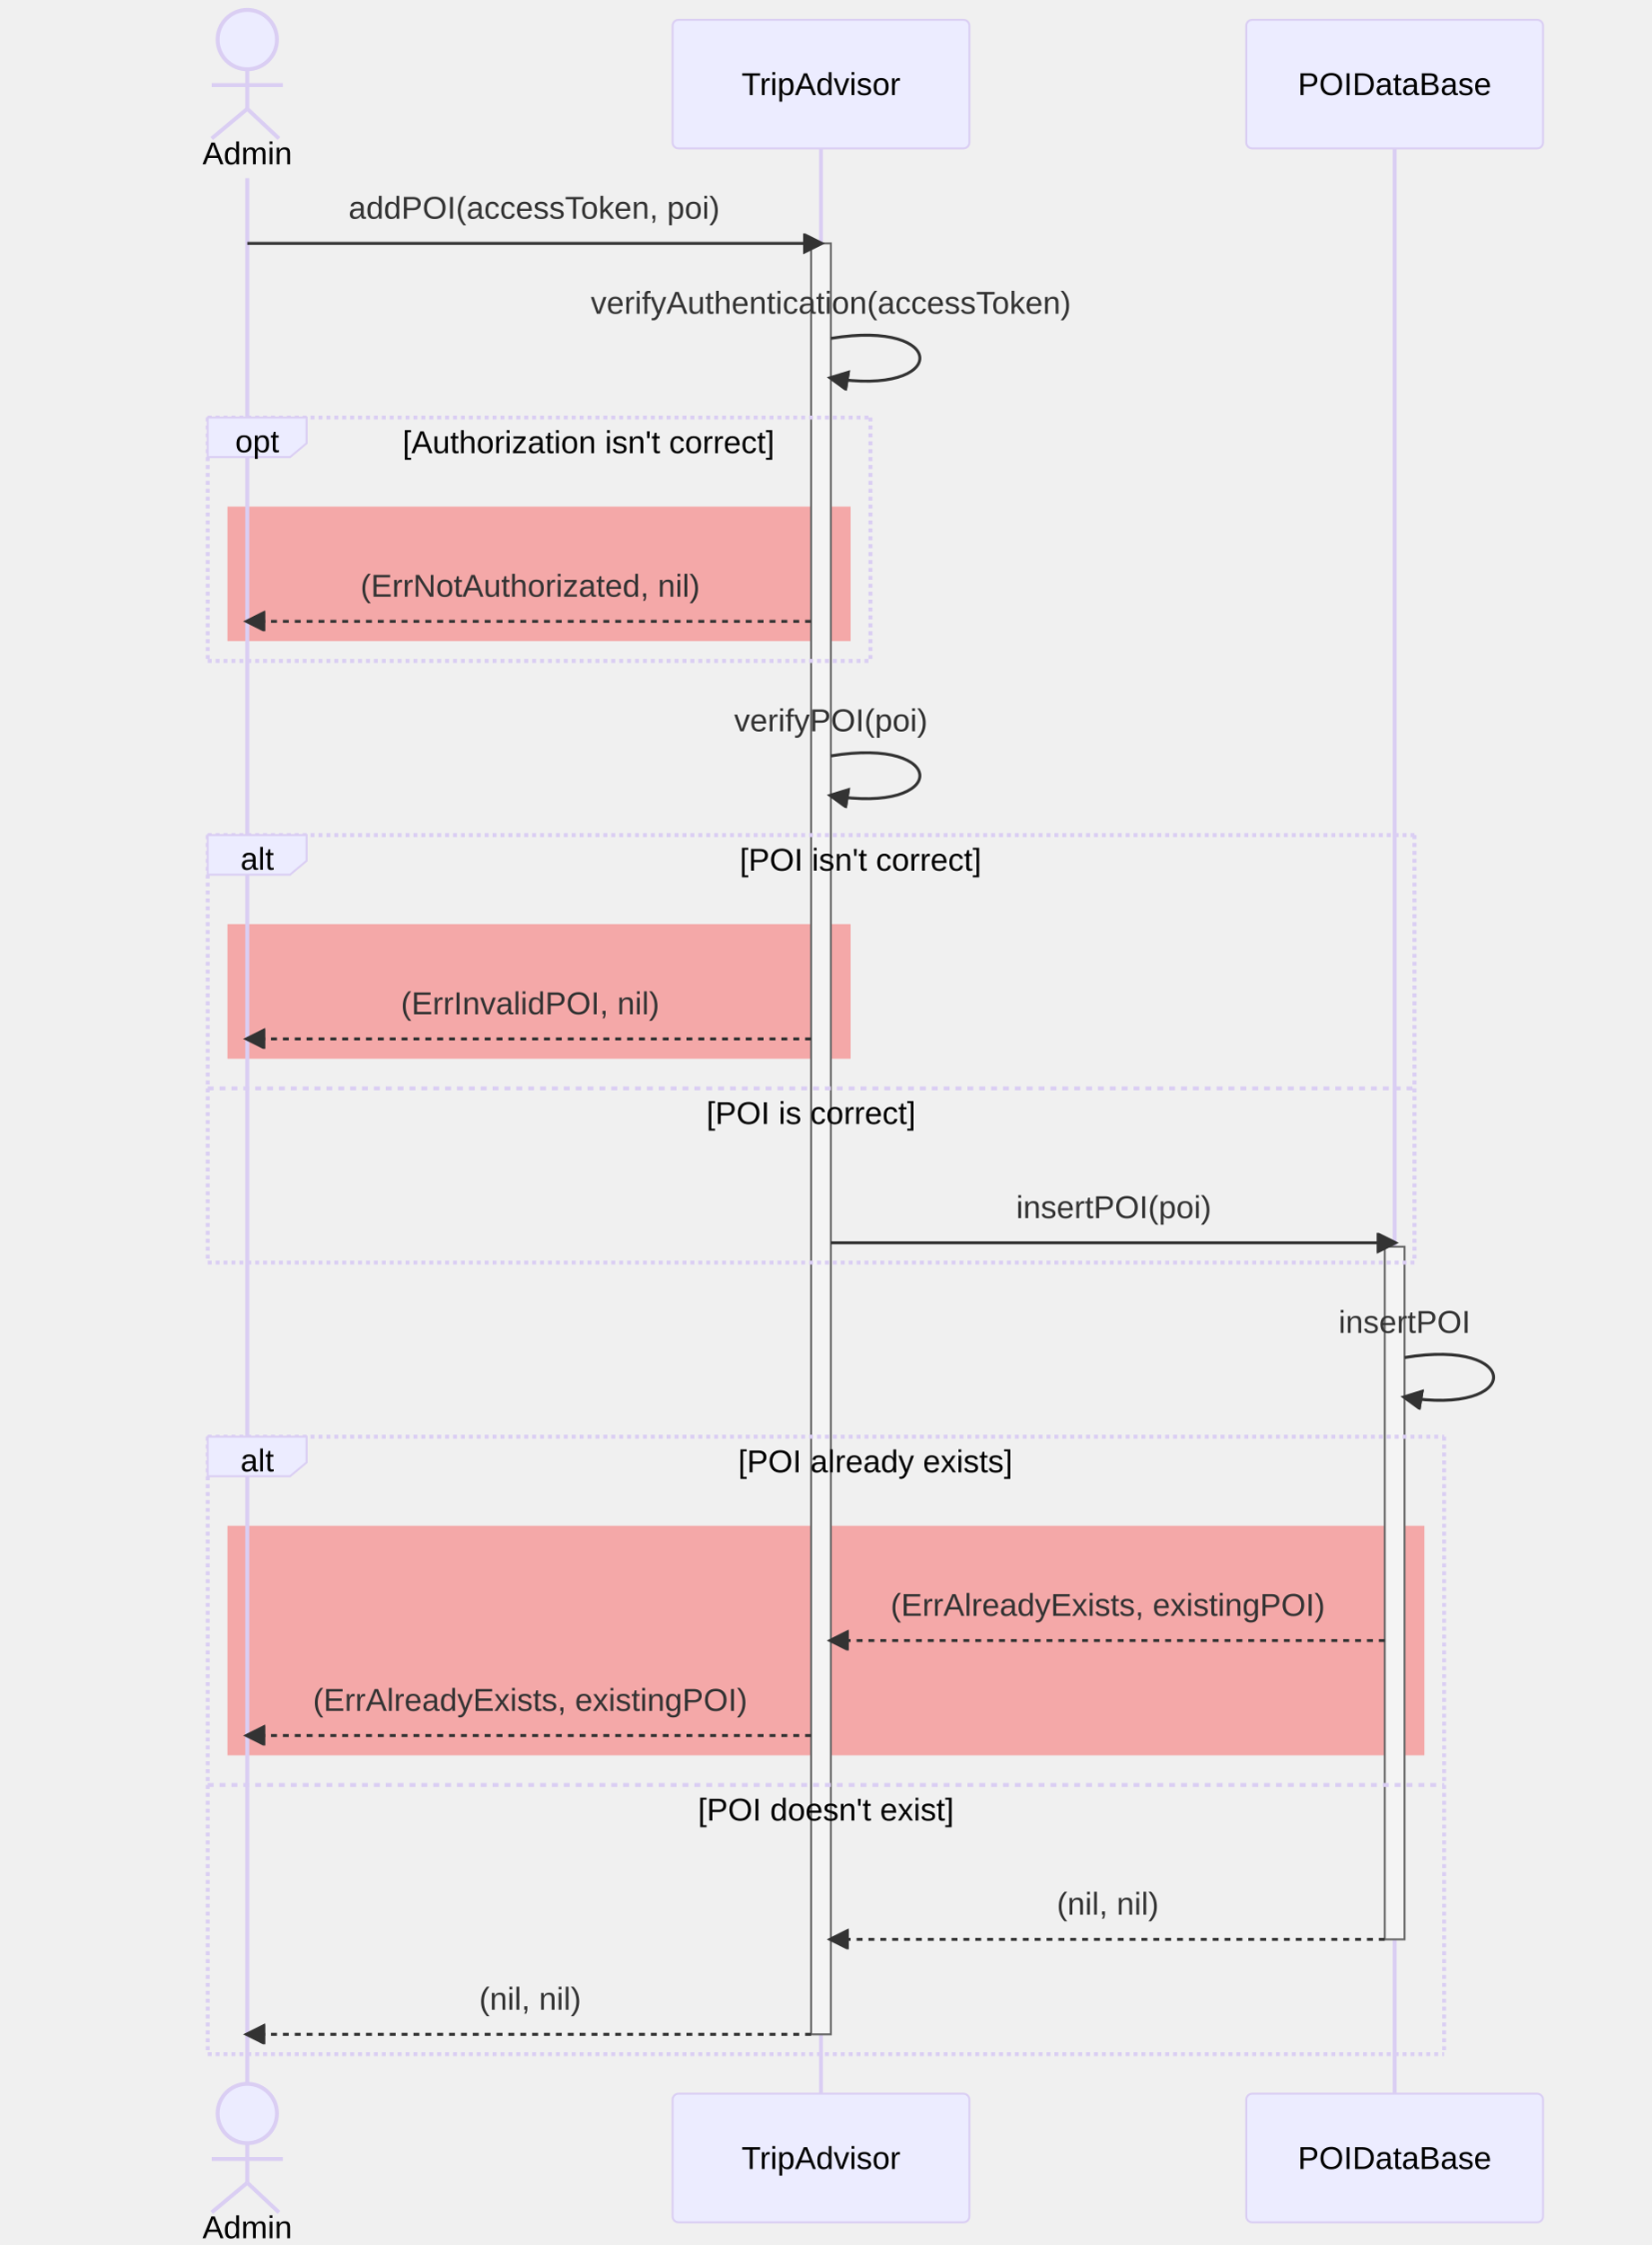
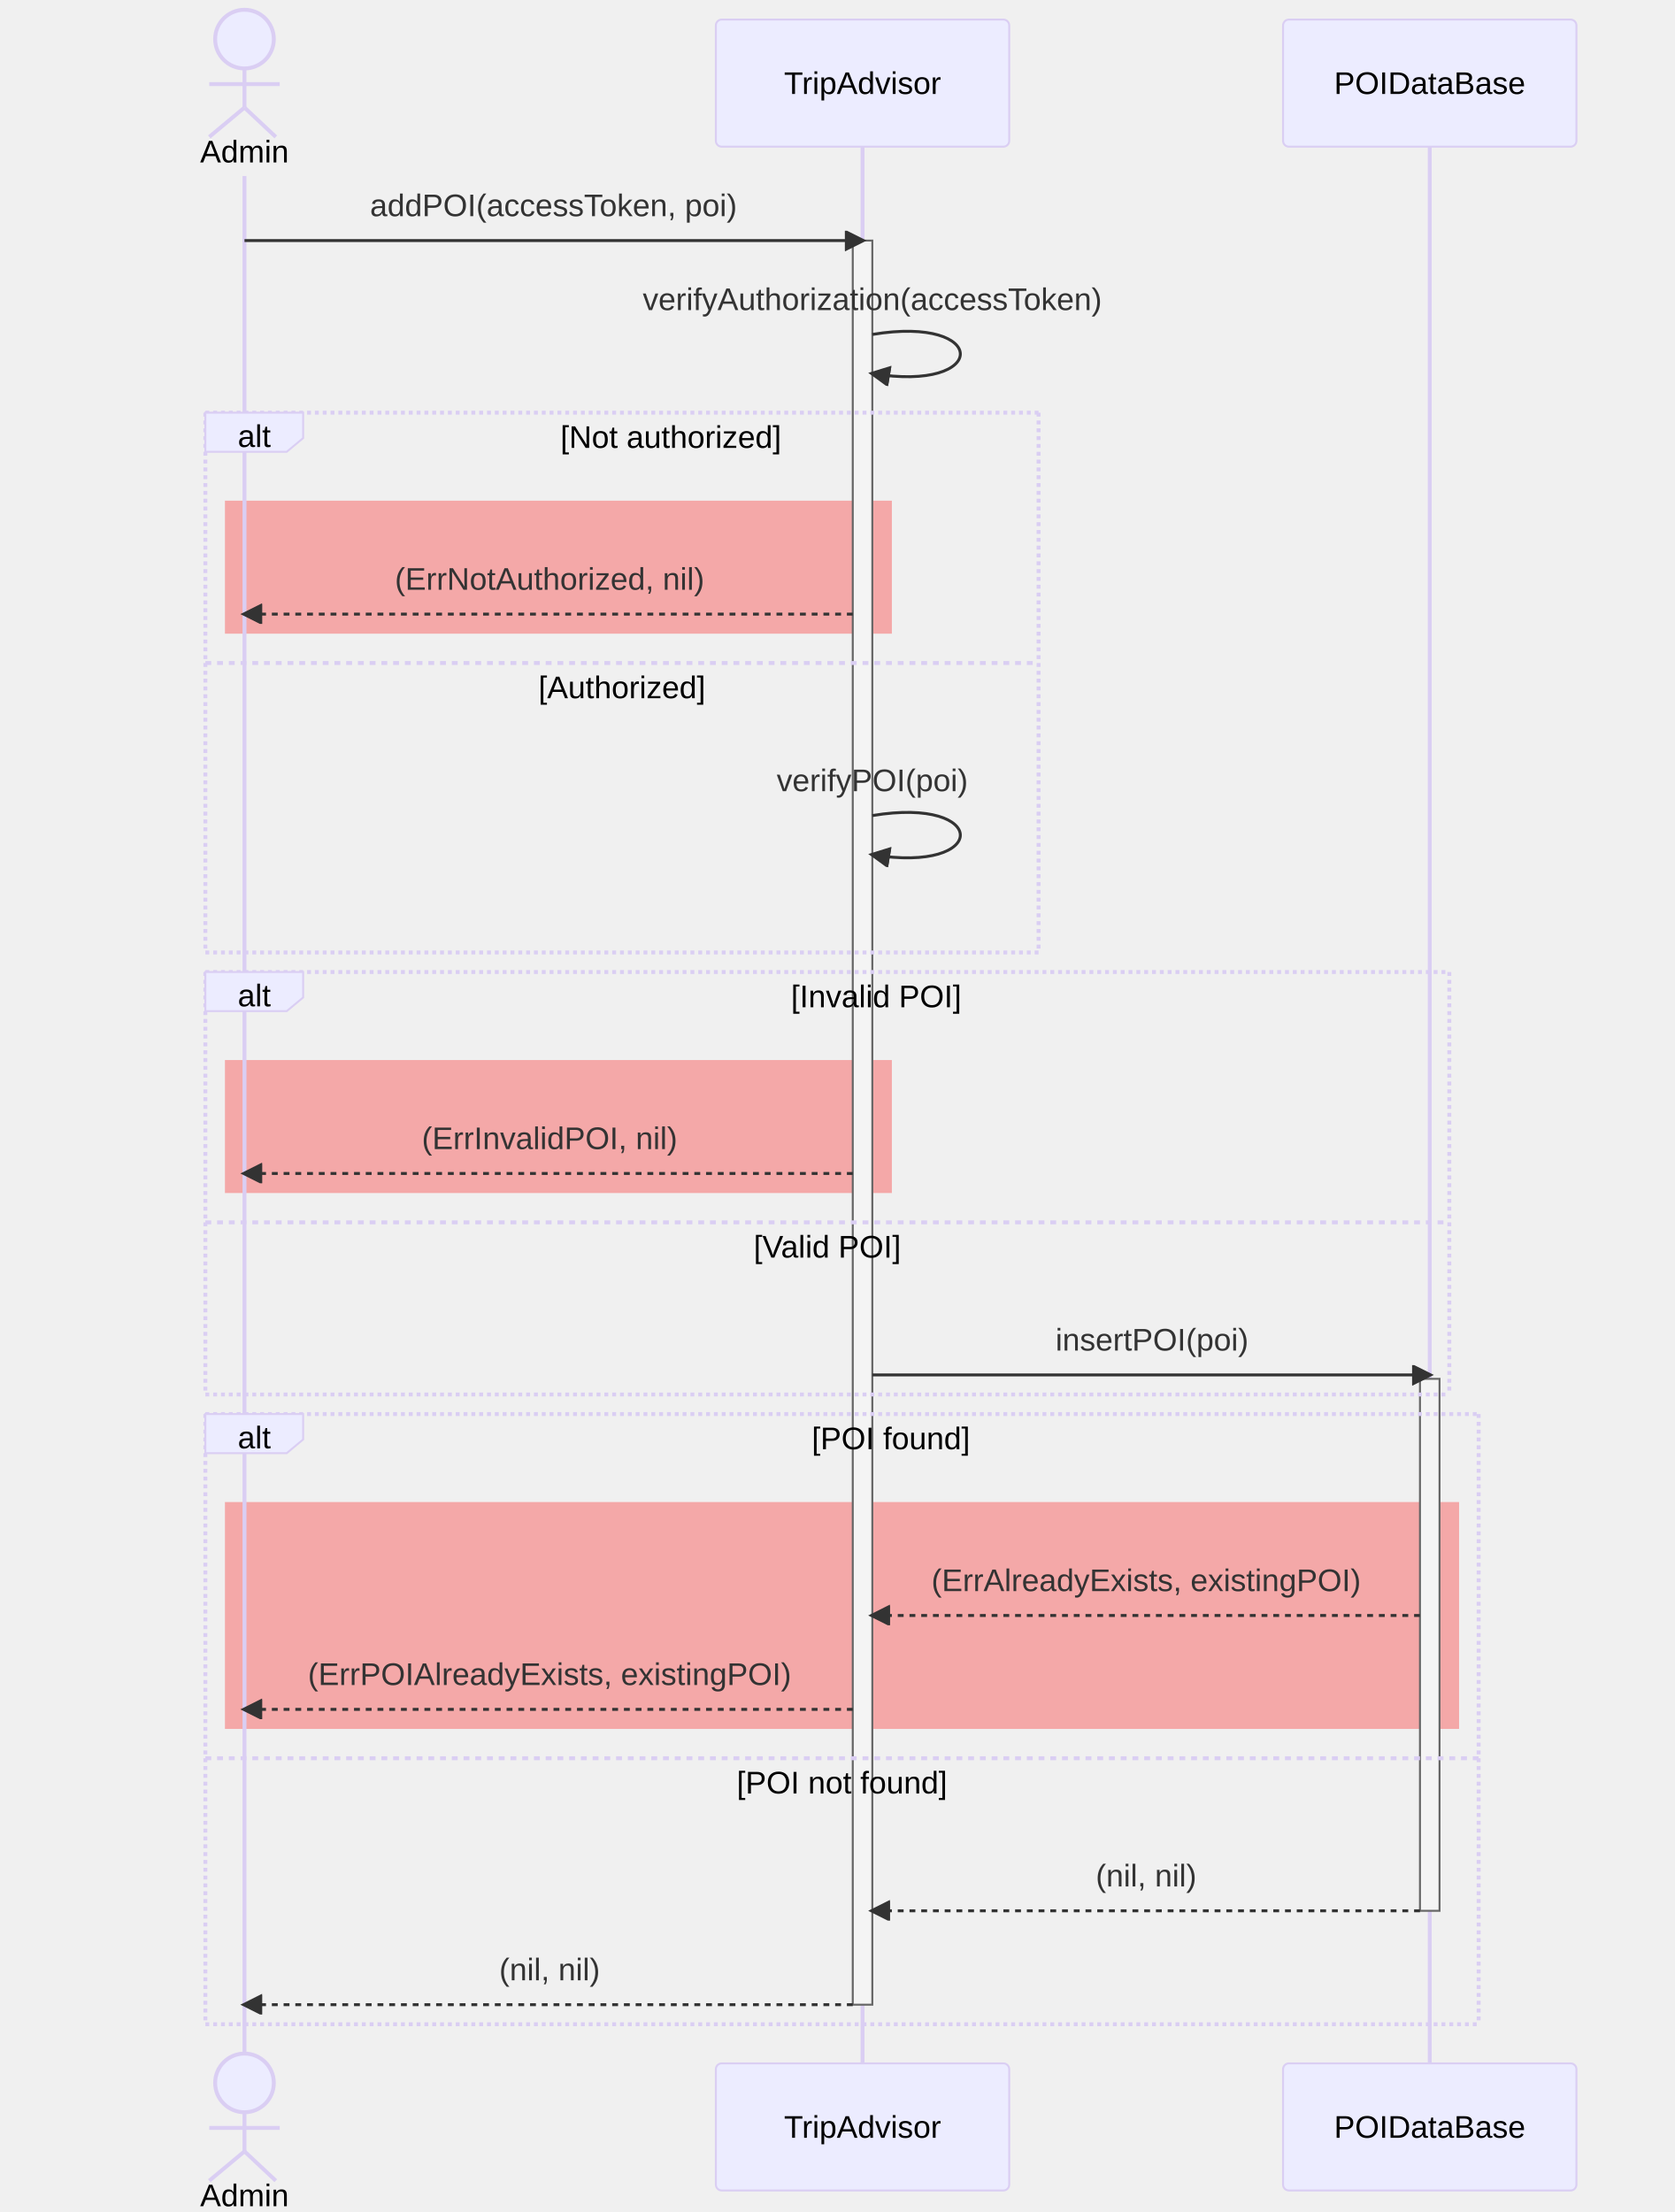
- <svg xmlns="http://www.w3.org/2000/svg" aria-labelledby="chart-title-mermaid-1676812429396 chart-desc-mermaid-1676812429396" role="img" viewBox="-50 -10 835 1134" style="max-width: 835px; background-color: rgb(128, 128, 128);" width="100%" id="mermaid-1676812429396">
-   <rect class="rect" height="116" width="605" fill="rgba(255, 0, 0, 0.3)" y="761" x="65" />
-   <rect class="rect" height="68" width="315" fill="rgba(255, 0, 0, 0.3)" y="457" x="65" />
-   <rect class="rect" height="68" width="315" fill="rgba(255, 0, 0, 0.3)" y="246" x="65" />
-   <style>#mermaid-1676812429396 {font-family:"trebuchet ms",verdana,arial,sans-serif;font-size:16px;fill:#333;}#mermaid-1676812429396 .error-icon{fill:#552222;}#mermaid-1676812429396 .error-text{fill:#552222;stroke:#552222;}#mermaid-1676812429396 .edge-thickness-normal{stroke-width:2px;}#mermaid-1676812429396 .edge-thickness-thick{stroke-width:3.5px;}#mermaid-1676812429396 .edge-pattern-solid{stroke-dasharray:0;}#mermaid-1676812429396 .edge-pattern-dashed{stroke-dasharray:3;}#mermaid-1676812429396 .edge-pattern-dotted{stroke-dasharray:2;}#mermaid-1676812429396 .marker{fill:#333333;stroke:#333333;}#mermaid-1676812429396 .marker.cross{stroke:#333333;}#mermaid-1676812429396 svg{font-family:"trebuchet ms",verdana,arial,sans-serif;font-size:16px;}#mermaid-1676812429396 .actor{stroke:hsl(259.626, 59.777%, 87.902%);fill:#ECECFF;}#mermaid-1676812429396 text.actor&gt;tspan{fill:black;stroke:none;}#mermaid-1676812429396 .actor-line{stroke:grey;}#mermaid-1676812429396 .messageLine0{stroke-width:1.5;stroke-dasharray:none;stroke:#333;}#mermaid-1676812429396 .messageLine1{stroke-width:1.5;stroke-dasharray:2,2;stroke:#333;}#mermaid-1676812429396 #arrowhead path{fill:#333;stroke:#333;}#mermaid-1676812429396 .sequenceNumber{fill:white;}#mermaid-1676812429396 #sequencenumber{fill:#333;}#mermaid-1676812429396 #crosshead path{fill:#333;stroke:#333;}#mermaid-1676812429396 .messageText{fill:#333;stroke:none;}#mermaid-1676812429396 .labelBox{stroke:hsl(259.626, 59.777%, 87.902%);fill:#ECECFF;}#mermaid-1676812429396 .labelText,#mermaid-1676812429396 .labelText&gt;tspan{fill:black;stroke:none;}#mermaid-1676812429396 .loopText,#mermaid-1676812429396 .loopText&gt;tspan{fill:black;stroke:none;}#mermaid-1676812429396 .loopLine{stroke-width:2px;stroke-dasharray:2,2;stroke:hsl(259.626, 59.777%, 87.902%);fill:hsl(259.626, 59.777%, 87.902%);}#mermaid-1676812429396 .note{stroke:#aaaa33;fill:#fff5ad;}#mermaid-1676812429396 .noteText,#mermaid-1676812429396 .noteText&gt;tspan{fill:black;stroke:none;}#mermaid-1676812429396 .activation0{fill:#f4f4f4;stroke:#666;}#mermaid-1676812429396 .activation1{fill:#f4f4f4;stroke:#666;}#mermaid-1676812429396 .activation2{fill:#f4f4f4;stroke:#666;}#mermaid-1676812429396 .actorPopupMenu{position:absolute;}#mermaid-1676812429396 .actorPopupMenuPanel{position:absolute;fill:#ECECFF;box-shadow:0px 8px 16px 0px rgba(0,0,0,0.2);filter:drop-shadow(3px 5px 2px rgb(0 0 0 / 0.4));}#mermaid-1676812429396 .actor-man line{stroke:hsl(259.626, 59.777%, 87.902%);fill:#ECECFF;}#mermaid-1676812429396 .actor-man circle,#mermaid-1676812429396 line{stroke:hsl(259.626, 59.777%, 87.902%);fill:#ECECFF;stroke-width:2px;}#mermaid-1676812429396 :root{--mermaid-font-family:"trebuchet ms",verdana,arial,sans-serif;}</style>
+ <svg xmlns="http://www.w3.org/2000/svg" aria-labelledby="chart-title-mermaid-1676816677150 chart-desc-mermaid-1676816677150" role="img" viewBox="-50 -10 856 1131" style="max-width: 856px; background-color: rgb(128, 128, 128);" width="100%" id="mermaid-1676816677150">
+   <rect class="rect" height="116" width="631" fill="rgba(255, 0, 0, 0.3)" y="758" x="65" />
+   <rect class="rect" height="68" width="341" fill="rgba(255, 0, 0, 0.3)" y="532" x="65" />
+   <rect class="rect" height="68" width="341" fill="rgba(255, 0, 0, 0.3)" y="246" x="65" />
+   <style>#mermaid-1676816677150 {font-family:"trebuchet ms",verdana,arial,sans-serif;font-size:16px;fill:#333;}#mermaid-1676816677150 .error-icon{fill:#552222;}#mermaid-1676816677150 .error-text{fill:#552222;stroke:#552222;}#mermaid-1676816677150 .edge-thickness-normal{stroke-width:2px;}#mermaid-1676816677150 .edge-thickness-thick{stroke-width:3.5px;}#mermaid-1676816677150 .edge-pattern-solid{stroke-dasharray:0;}#mermaid-1676816677150 .edge-pattern-dashed{stroke-dasharray:3;}#mermaid-1676816677150 .edge-pattern-dotted{stroke-dasharray:2;}#mermaid-1676816677150 .marker{fill:#333333;stroke:#333333;}#mermaid-1676816677150 .marker.cross{stroke:#333333;}#mermaid-1676816677150 svg{font-family:"trebuchet ms",verdana,arial,sans-serif;font-size:16px;}#mermaid-1676816677150 .actor{stroke:hsl(259.626, 59.777%, 87.902%);fill:#ECECFF;}#mermaid-1676816677150 text.actor&gt;tspan{fill:black;stroke:none;}#mermaid-1676816677150 .actor-line{stroke:grey;}#mermaid-1676816677150 .messageLine0{stroke-width:1.5;stroke-dasharray:none;stroke:#333;}#mermaid-1676816677150 .messageLine1{stroke-width:1.5;stroke-dasharray:2,2;stroke:#333;}#mermaid-1676816677150 #arrowhead path{fill:#333;stroke:#333;}#mermaid-1676816677150 .sequenceNumber{fill:white;}#mermaid-1676816677150 #sequencenumber{fill:#333;}#mermaid-1676816677150 #crosshead path{fill:#333;stroke:#333;}#mermaid-1676816677150 .messageText{fill:#333;stroke:none;}#mermaid-1676816677150 .labelBox{stroke:hsl(259.626, 59.777%, 87.902%);fill:#ECECFF;}#mermaid-1676816677150 .labelText,#mermaid-1676816677150 .labelText&gt;tspan{fill:black;stroke:none;}#mermaid-1676816677150 .loopText,#mermaid-1676816677150 .loopText&gt;tspan{fill:black;stroke:none;}#mermaid-1676816677150 .loopLine{stroke-width:2px;stroke-dasharray:2,2;stroke:hsl(259.626, 59.777%, 87.902%);fill:hsl(259.626, 59.777%, 87.902%);}#mermaid-1676816677150 .note{stroke:#aaaa33;fill:#fff5ad;}#mermaid-1676816677150 .noteText,#mermaid-1676816677150 .noteText&gt;tspan{fill:black;stroke:none;}#mermaid-1676816677150 .activation0{fill:#f4f4f4;stroke:#666;}#mermaid-1676816677150 .activation1{fill:#f4f4f4;stroke:#666;}#mermaid-1676816677150 .activation2{fill:#f4f4f4;stroke:#666;}#mermaid-1676816677150 .actorPopupMenu{position:absolute;}#mermaid-1676816677150 .actorPopupMenuPanel{position:absolute;fill:#ECECFF;box-shadow:0px 8px 16px 0px rgba(0,0,0,0.2);filter:drop-shadow(3px 5px 2px rgb(0 0 0 / 0.4));}#mermaid-1676816677150 .actor-man line{stroke:hsl(259.626, 59.777%, 87.902%);fill:#ECECFF;}#mermaid-1676816677150 .actor-man circle,#mermaid-1676816677150 line{stroke:hsl(259.626, 59.777%, 87.902%);fill:#ECECFF;stroke-width:2px;}#mermaid-1676816677150 :root{--mermaid-font-family:"trebuchet ms",verdana,arial,sans-serif;}</style>
  <g />
  <defs>
    <symbol height="24" width="24" id="computer">
      <path d="M2 2v13h20v-13h-20zm18 11h-16v-9h16v9zm-10.228 6l.466-1h3.524l.467 1h-4.457zm14.228 3h-24l2-6h2.104l-1.33 4h18.45l-1.297-4h2.073l2 6zm-5-10h-14v-7h14v7z" transform="scale(.5)" />
    </symbol>
  </defs>
  <defs>
    <symbol clip-rule="evenodd" fill-rule="evenodd" id="database">
      <path d="M12.258.001l.256.004.255.005.253.008.251.01.249.012.247.015.246.016.242.019.241.02.239.023.236.024.233.027.231.028.229.031.225.032.223.034.22.036.217.038.214.04.211.041.208.043.205.045.201.046.198.048.194.05.191.051.187.053.183.054.18.056.175.057.172.059.168.06.163.061.16.063.155.064.15.066.074.033.073.033.071.034.07.034.069.035.068.035.067.035.066.035.064.036.064.036.062.036.06.036.06.037.058.037.058.037.055.038.055.038.053.038.052.038.051.039.05.039.048.039.047.039.045.04.044.04.043.04.041.04.04.041.039.041.037.041.036.041.034.041.033.042.032.042.03.042.029.042.027.042.026.043.024.043.023.043.021.043.02.043.018.044.017.043.015.044.013.044.012.044.011.045.009.044.007.045.006.045.004.045.002.045.001.045v17l-.001.045-.002.045-.004.045-.006.045-.007.045-.009.044-.011.045-.012.044-.013.044-.015.044-.017.043-.018.044-.02.043-.021.043-.023.043-.024.043-.026.043-.027.042-.029.042-.03.042-.032.042-.033.042-.034.041-.036.041-.037.041-.039.041-.04.041-.041.04-.043.04-.044.04-.045.04-.047.039-.048.039-.05.039-.051.039-.052.038-.053.038-.055.038-.055.038-.058.037-.058.037-.06.037-.06.036-.062.036-.064.036-.064.036-.066.035-.067.035-.068.035-.069.035-.07.034-.071.034-.073.033-.074.033-.15.066-.155.064-.16.063-.163.061-.168.06-.172.059-.175.057-.18.056-.183.054-.187.053-.191.051-.194.05-.198.048-.201.046-.205.045-.208.043-.211.041-.214.04-.217.038-.22.036-.223.034-.225.032-.229.031-.231.028-.233.027-.236.024-.239.023-.241.02-.242.019-.246.016-.247.015-.249.012-.251.01-.253.008-.255.005-.256.004-.258.001-.258-.001-.256-.004-.255-.005-.253-.008-.251-.01-.249-.012-.247-.015-.245-.016-.243-.019-.241-.02-.238-.023-.236-.024-.234-.027-.231-.028-.228-.031-.226-.032-.223-.034-.22-.036-.217-.038-.214-.04-.211-.041-.208-.043-.204-.045-.201-.046-.198-.048-.195-.05-.19-.051-.187-.053-.184-.054-.179-.056-.176-.057-.172-.059-.167-.06-.164-.061-.159-.063-.155-.064-.151-.066-.074-.033-.072-.033-.072-.034-.07-.034-.069-.035-.068-.035-.067-.035-.066-.035-.064-.036-.063-.036-.062-.036-.061-.036-.06-.037-.058-.037-.057-.037-.056-.038-.055-.038-.053-.038-.052-.038-.051-.039-.049-.039-.049-.039-.046-.039-.046-.04-.044-.04-.043-.04-.041-.04-.04-.041-.039-.041-.037-.041-.036-.041-.034-.041-.033-.042-.032-.042-.03-.042-.029-.042-.027-.042-.026-.043-.024-.043-.023-.043-.021-.043-.02-.043-.018-.044-.017-.043-.015-.044-.013-.044-.012-.044-.011-.045-.009-.044-.007-.045-.006-.045-.004-.045-.002-.045-.001-.045v-17l.001-.045.002-.045.004-.045.006-.045.007-.045.009-.044.011-.045.012-.044.013-.044.015-.044.017-.043.018-.044.02-.043.021-.043.023-.043.024-.043.026-.043.027-.042.029-.042.03-.042.032-.042.033-.042.034-.041.036-.041.037-.041.039-.041.04-.041.041-.04.043-.04.044-.04.046-.04.046-.039.049-.039.049-.039.051-.039.052-.038.053-.038.055-.038.056-.038.057-.037.058-.037.06-.037.061-.036.062-.036.063-.036.064-.036.066-.035.067-.035.068-.035.069-.035.07-.034.072-.034.072-.033.074-.033.151-.066.155-.064.159-.063.164-.061.167-.06.172-.059.176-.057.179-.056.184-.054.187-.053.19-.051.195-.05.198-.048.201-.046.204-.045.208-.043.211-.041.214-.04.217-.038.22-.036.223-.034.226-.032.228-.031.231-.028.234-.027.236-.024.238-.023.241-.02.243-.019.245-.016.247-.015.249-.012.251-.01.253-.008.255-.005.256-.004.258-.001.258.001zm-9.258 20.499v.01l.001.021.003.021.004.022.005.021.006.022.007.022.009.023.01.022.011.023.012.023.013.023.015.023.016.024.017.023.018.024.019.024.021.024.022.025.023.024.024.025.052.049.056.05.061.051.066.051.07.051.075.051.079.052.084.052.088.052.092.052.097.052.102.051.105.052.11.052.114.051.119.051.123.051.127.05.131.05.135.05.139.048.144.049.147.047.152.047.155.047.16.045.163.045.167.043.171.043.176.041.178.041.183.039.187.039.19.037.194.035.197.035.202.033.204.031.209.03.212.029.216.027.219.025.222.024.226.021.23.02.233.018.236.016.24.015.243.012.246.01.249.008.253.005.256.004.259.001.26-.001.257-.004.254-.005.25-.008.247-.011.244-.012.241-.014.237-.016.233-.018.231-.021.226-.021.224-.024.22-.026.216-.027.212-.028.21-.031.205-.031.202-.034.198-.034.194-.036.191-.037.187-.039.183-.04.179-.04.175-.042.172-.043.168-.044.163-.045.16-.046.155-.046.152-.047.148-.048.143-.049.139-.049.136-.05.131-.05.126-.05.123-.051.118-.052.114-.051.11-.052.106-.052.101-.052.096-.052.092-.052.088-.053.083-.051.079-.052.074-.052.07-.051.065-.051.06-.051.056-.05.051-.05.023-.024.023-.025.021-.024.02-.024.019-.024.018-.024.017-.024.015-.023.014-.024.013-.023.012-.023.01-.023.01-.022.008-.022.006-.022.006-.022.004-.022.004-.021.001-.021.001-.021v-4.127l-.077.055-.08.053-.083.054-.085.053-.087.052-.09.052-.093.051-.095.05-.097.05-.1.049-.102.049-.105.048-.106.047-.109.047-.111.046-.114.045-.115.045-.118.044-.12.043-.122.042-.124.042-.126.041-.128.04-.13.04-.132.038-.134.038-.135.037-.138.037-.139.035-.142.035-.143.034-.144.033-.147.032-.148.031-.15.03-.151.03-.153.029-.154.027-.156.027-.158.026-.159.025-.161.024-.162.023-.163.022-.165.021-.166.02-.167.019-.169.018-.169.017-.171.016-.173.015-.173.014-.175.013-.175.012-.177.011-.178.01-.179.008-.179.008-.181.006-.182.005-.182.004-.184.003-.184.002h-.37l-.184-.002-.184-.003-.182-.004-.182-.005-.181-.006-.179-.008-.179-.008-.178-.01-.176-.011-.176-.012-.175-.013-.173-.014-.172-.015-.171-.016-.17-.017-.169-.018-.167-.019-.166-.02-.165-.021-.163-.022-.162-.023-.161-.024-.159-.025-.157-.026-.156-.027-.155-.027-.153-.029-.151-.03-.15-.03-.148-.031-.146-.032-.145-.033-.143-.034-.141-.035-.14-.035-.137-.037-.136-.037-.134-.038-.132-.038-.13-.04-.128-.04-.126-.041-.124-.042-.122-.042-.12-.044-.117-.043-.116-.045-.113-.045-.112-.046-.109-.047-.106-.047-.105-.048-.102-.049-.1-.049-.097-.05-.095-.05-.093-.052-.09-.051-.087-.052-.085-.053-.083-.054-.08-.054-.077-.054v4.127zm0-5.654v.011l.001.021.003.021.004.021.005.022.006.022.007.022.009.022.01.022.011.023.012.023.013.023.015.024.016.023.017.024.018.024.019.024.021.024.022.024.023.025.024.024.052.05.056.05.061.05.066.051.07.051.075.052.079.051.084.052.088.052.092.052.097.052.102.052.105.052.11.051.114.051.119.052.123.05.127.051.131.05.135.049.139.049.144.048.147.048.152.047.155.046.16.045.163.045.167.044.171.042.176.042.178.04.183.04.187.038.19.037.194.036.197.034.202.033.204.032.209.03.212.028.216.027.219.025.222.024.226.022.23.02.233.018.236.016.24.014.243.012.246.01.249.008.253.006.256.003.259.001.26-.001.257-.003.254-.006.25-.008.247-.01.244-.012.241-.015.237-.016.233-.018.231-.02.226-.022.224-.024.22-.025.216-.027.212-.029.21-.03.205-.032.202-.033.198-.035.194-.036.191-.037.187-.039.183-.039.179-.041.175-.042.172-.043.168-.044.163-.045.16-.045.155-.047.152-.047.148-.048.143-.048.139-.05.136-.049.131-.05.126-.051.123-.051.118-.051.114-.052.11-.052.106-.052.101-.052.096-.052.092-.052.088-.052.083-.052.079-.052.074-.051.07-.052.065-.051.06-.05.056-.051.051-.049.023-.025.023-.024.021-.025.02-.024.019-.024.018-.024.017-.024.015-.023.014-.023.013-.024.012-.022.01-.023.01-.023.008-.022.006-.022.006-.022.004-.021.004-.022.001-.021.001-.021v-4.139l-.077.054-.08.054-.083.054-.085.052-.087.053-.09.051-.093.051-.095.051-.097.05-.1.049-.102.049-.105.048-.106.047-.109.047-.111.046-.114.045-.115.044-.118.044-.12.044-.122.042-.124.042-.126.041-.128.04-.13.039-.132.039-.134.038-.135.037-.138.036-.139.036-.142.035-.143.033-.144.033-.147.033-.148.031-.15.03-.151.03-.153.028-.154.028-.156.027-.158.026-.159.025-.161.024-.162.023-.163.022-.165.021-.166.02-.167.019-.169.018-.169.017-.171.016-.173.015-.173.014-.175.013-.175.012-.177.011-.178.009-.179.009-.179.007-.181.007-.182.005-.182.004-.184.003-.184.002h-.37l-.184-.002-.184-.003-.182-.004-.182-.005-.181-.007-.179-.007-.179-.009-.178-.009-.176-.011-.176-.012-.175-.013-.173-.014-.172-.015-.171-.016-.17-.017-.169-.018-.167-.019-.166-.02-.165-.021-.163-.022-.162-.023-.161-.024-.159-.025-.157-.026-.156-.027-.155-.028-.153-.028-.151-.03-.15-.03-.148-.031-.146-.033-.145-.033-.143-.033-.141-.035-.14-.036-.137-.036-.136-.037-.134-.038-.132-.039-.13-.039-.128-.04-.126-.041-.124-.042-.122-.043-.12-.043-.117-.044-.116-.044-.113-.046-.112-.046-.109-.046-.106-.047-.105-.048-.102-.049-.1-.049-.097-.05-.095-.051-.093-.051-.09-.051-.087-.053-.085-.052-.083-.054-.08-.054-.077-.054v4.139zm0-5.666v.011l.001.02.003.022.004.021.005.022.006.021.007.022.009.023.01.022.011.023.012.023.013.023.015.023.016.024.017.024.018.023.019.024.021.025.022.024.023.024.024.025.052.05.056.05.061.05.066.051.07.051.075.052.079.051.084.052.088.052.092.052.097.052.102.052.105.051.11.052.114.051.119.051.123.051.127.05.131.05.135.05.139.049.144.048.147.048.152.047.155.046.16.045.163.045.167.043.171.043.176.042.178.04.183.04.187.038.19.037.194.036.197.034.202.033.204.032.209.03.212.028.216.027.219.025.222.024.226.021.23.02.233.018.236.017.24.014.243.012.246.01.249.008.253.006.256.003.259.001.26-.001.257-.003.254-.006.25-.008.247-.01.244-.013.241-.014.237-.016.233-.018.231-.02.226-.022.224-.024.22-.025.216-.027.212-.029.21-.03.205-.032.202-.033.198-.035.194-.036.191-.037.187-.039.183-.039.179-.041.175-.042.172-.043.168-.044.163-.045.16-.045.155-.047.152-.047.148-.048.143-.049.139-.049.136-.049.131-.051.126-.05.123-.051.118-.052.114-.051.11-.052.106-.052.101-.052.096-.052.092-.052.088-.052.083-.052.079-.052.074-.052.07-.051.065-.051.06-.051.056-.05.051-.049.023-.025.023-.025.021-.024.02-.024.019-.024.018-.024.017-.024.015-.023.014-.024.013-.023.012-.023.01-.022.01-.023.008-.022.006-.022.006-.022.004-.022.004-.021.001-.021.001-.021v-4.153l-.077.054-.08.054-.083.053-.085.053-.087.053-.09.051-.093.051-.095.051-.097.05-.1.049-.102.048-.105.048-.106.048-.109.046-.111.046-.114.046-.115.044-.118.044-.12.043-.122.043-.124.042-.126.041-.128.04-.13.039-.132.039-.134.038-.135.037-.138.036-.139.036-.142.034-.143.034-.144.033-.147.032-.148.032-.15.03-.151.03-.153.028-.154.028-.156.027-.158.026-.159.024-.161.024-.162.023-.163.023-.165.021-.166.02-.167.019-.169.018-.169.017-.171.016-.173.015-.173.014-.175.013-.175.012-.177.01-.178.01-.179.009-.179.007-.181.006-.182.006-.182.004-.184.003-.184.001-.185.001-.185-.001-.184-.001-.184-.003-.182-.004-.182-.006-.181-.006-.179-.007-.179-.009-.178-.01-.176-.01-.176-.012-.175-.013-.173-.014-.172-.015-.171-.016-.17-.017-.169-.018-.167-.019-.166-.02-.165-.021-.163-.023-.162-.023-.161-.024-.159-.024-.157-.026-.156-.027-.155-.028-.153-.028-.151-.03-.15-.03-.148-.032-.146-.032-.145-.033-.143-.034-.141-.034-.14-.036-.137-.036-.136-.037-.134-.038-.132-.039-.13-.039-.128-.041-.126-.041-.124-.041-.122-.043-.12-.043-.117-.044-.116-.044-.113-.046-.112-.046-.109-.046-.106-.048-.105-.048-.102-.048-.1-.05-.097-.049-.095-.051-.093-.051-.09-.052-.087-.052-.085-.053-.083-.053-.08-.054-.077-.054v4.153zm8.74-8.179l-.257.004-.254.005-.25.008-.247.011-.244.012-.241.014-.237.016-.233.018-.231.021-.226.022-.224.023-.22.026-.216.027-.212.028-.21.031-.205.032-.202.033-.198.034-.194.036-.191.038-.187.038-.183.04-.179.041-.175.042-.172.043-.168.043-.163.045-.16.046-.155.046-.152.048-.148.048-.143.048-.139.049-.136.05-.131.05-.126.051-.123.051-.118.051-.114.052-.11.052-.106.052-.101.052-.096.052-.092.052-.088.052-.083.052-.079.052-.074.051-.07.052-.065.051-.06.05-.056.05-.051.05-.023.025-.023.024-.021.024-.02.025-.019.024-.018.024-.017.023-.015.024-.014.023-.013.023-.012.023-.01.023-.01.022-.008.022-.006.023-.006.021-.004.022-.004.021-.001.021-.001.021.001.021.001.021.004.021.004.022.006.021.006.023.008.022.01.022.01.023.012.023.013.023.014.023.015.024.017.023.018.024.019.024.02.025.021.024.023.024.023.025.051.05.056.05.06.05.065.051.07.052.074.051.079.052.083.052.088.052.092.052.096.052.101.052.106.052.11.052.114.052.118.051.123.051.126.051.131.05.136.05.139.049.143.048.148.048.152.048.155.046.16.046.163.045.168.043.172.043.175.042.179.041.183.04.187.038.191.038.194.036.198.034.202.033.205.032.21.031.212.028.216.027.22.026.224.023.226.022.231.021.233.018.237.016.241.014.244.012.247.011.25.008.254.005.257.004.26.001.26-.001.257-.004.254-.005.25-.008.247-.011.244-.012.241-.014.237-.016.233-.018.231-.021.226-.022.224-.023.22-.026.216-.027.212-.028.21-.031.205-.032.202-.033.198-.034.194-.036.191-.038.187-.038.183-.04.179-.041.175-.042.172-.043.168-.043.163-.045.16-.046.155-.046.152-.048.148-.048.143-.048.139-.049.136-.05.131-.05.126-.051.123-.051.118-.051.114-.052.11-.052.106-.052.101-.052.096-.052.092-.052.088-.052.083-.052.079-.052.074-.051.07-.052.065-.051.06-.05.056-.05.051-.05.023-.025.023-.024.021-.024.02-.025.019-.024.018-.024.017-.023.015-.024.014-.023.013-.023.012-.023.01-.023.01-.022.008-.022.006-.023.006-.021.004-.022.004-.021.001-.021.001-.021-.001-.021-.001-.021-.004-.021-.004-.022-.006-.021-.006-.023-.008-.022-.01-.022-.01-.023-.012-.023-.013-.023-.014-.023-.015-.024-.017-.023-.018-.024-.019-.024-.02-.025-.021-.024-.023-.024-.023-.025-.051-.05-.056-.05-.06-.05-.065-.051-.07-.052-.074-.051-.079-.052-.083-.052-.088-.052-.092-.052-.096-.052-.101-.052-.106-.052-.11-.052-.114-.052-.118-.051-.123-.051-.126-.051-.131-.05-.136-.05-.139-.049-.143-.048-.148-.048-.152-.048-.155-.046-.16-.046-.163-.045-.168-.043-.172-.043-.175-.042-.179-.041-.183-.04-.187-.038-.191-.038-.194-.036-.198-.034-.202-.033-.205-.032-.21-.031-.212-.028-.216-.027-.22-.026-.224-.023-.226-.022-.231-.021-.233-.018-.237-.016-.241-.014-.244-.012-.247-.011-.25-.008-.254-.005-.257-.004-.26-.001-.26.001z" transform="scale(.5)" />
    </symbol>
  </defs>
  <defs>
    <symbol height="24" width="24" id="clock">
      <path d="M12 2c5.514 0 10 4.486 10 10s-4.486 10-10 10-10-4.486-10-10 4.486-10 10-10zm0-2c-6.627 0-12 5.373-12 12s5.373 12 12 12 12-5.373 12-12-5.373-12-12-12zm5.848 12.459c.202.038.202.333.001.372-1.907.361-6.045 1.111-6.547 1.111-.719 0-1.301-.582-1.301-1.301 0-.512.77-5.447 1.125-7.445.034-.192.312-.181.343.014l.985 6.238 5.394 1.011z" transform="scale(.5)" />
    </symbol>
  </defs>
-   <line stroke="#999" stroke-width="0.5px" class="200" y2="1068" x2="75" y1="80" x1="75" id="actor23" />
+   <line stroke="#999" stroke-width="0.5px" class="200" y2="1065" x2="75" y1="80" x1="75" id="actor18" />
  <g class="actor-man">
-     <line y2="45" x2="75" y1="25" x1="75" id="actor-man-torso23" />
-     <line y2="33" x2="93" y1="33" x1="57" id="actor-man-arms23" />
+     <line y2="45" x2="75" y1="25" x1="75" id="actor-man-torso18" />
+     <line y2="33" x2="93" y1="33" x1="57" id="actor-man-arms18" />
    <line y2="45" x2="75" y1="60" x1="57" />
    <line y2="60" x2="91" y1="45" x1="75" />
    <circle height="65" width="150" r="15" cy="10" cx="75" />
    <text style="text-anchor: middle; font-size: 16px; font-weight: 400;" class="actor" alignment-baseline="central" dominant-baseline="central" y="67.5" x="75">
      <tspan dy="0" x="75">Admin</tspan>
    </text>
  </g>
  <g>
-     <line stroke="#999" stroke-width="0.5px" class="200" y2="1068" x2="365" y1="5" x1="365" id="actor24" />
-     <g id="root-24">
-       <rect class="actor" ry="3" rx="3" height="65" width="150" stroke="#666" fill="#eaeaea" y="0" x="290" />
-       <text style="text-anchor: middle; font-size: 16px; font-weight: 400;" class="actor" alignment-baseline="central" dominant-baseline="central" y="32.5" x="365">
-         <tspan dy="0" x="365">TripAdvisor</tspan>
+     <line stroke="#999" stroke-width="0.5px" class="200" y2="1065" x2="391" y1="5" x1="391" id="actor19" />
+     <g id="root-19">
+       <rect class="actor" ry="3" rx="3" height="65" width="150" stroke="#666" fill="#eaeaea" y="0" x="316" />
+       <text style="text-anchor: middle; font-size: 16px; font-weight: 400;" class="actor" alignment-baseline="central" dominant-baseline="central" y="32.5" x="391">
+         <tspan dy="0" x="391">TripAdvisor</tspan>
      </text>
    </g>
  </g>
  <g>
-     <line stroke="#999" stroke-width="0.5px" class="200" y2="1068" x2="655" y1="5" x1="655" id="actor25" />
-     <g id="root-25">
-       <rect class="actor" ry="3" rx="3" height="65" width="150" stroke="#666" fill="#eaeaea" y="0" x="580" />
-       <text style="text-anchor: middle; font-size: 16px; font-weight: 400;" class="actor" alignment-baseline="central" dominant-baseline="central" y="32.5" x="655">
-         <tspan dy="0" x="655">POIDataBase</tspan>
+     <line stroke="#999" stroke-width="0.5px" class="200" y2="1065" x2="681" y1="5" x1="681" id="actor20" />
+     <g id="root-20">
+       <rect class="actor" ry="3" rx="3" height="65" width="150" stroke="#666" fill="#eaeaea" y="0" x="606" />
+       <text style="text-anchor: middle; font-size: 16px; font-weight: 400;" class="actor" alignment-baseline="central" dominant-baseline="central" y="32.5" x="681">
+         <tspan dy="0" x="681">POIDataBase</tspan>
      </text>
    </g>
  </g>
  <defs>
    <marker orient="auto" markerHeight="12" markerWidth="12" markerUnits="userSpaceOnUse" refY="5" refX="9" id="arrowhead">
      <path d="M 0 0 L 10 5 L 0 10 z" />
    </marker>
  </defs>
  <defs>
    <marker refY="4" refX="16" orient="auto" markerHeight="8" markerWidth="15" id="crosshead">
      <path style="stroke-dasharray: 0, 0;" d="M 9,2 V 6 L16,4 Z" stroke-width="1px" stroke="#000000" fill="black" />
      <path style="stroke-dasharray: 0, 0;" d="M 0,1 L 6,7 M 6,1 L 0,7" stroke-width="1px" stroke="#000000" fill="none" />
    </marker>
  </defs>
  <defs>
    <marker orient="auto" markerHeight="28" markerWidth="20" refY="7" refX="18" id="filled-head">
      <path d="M 18,7 L9,13 L14,7 L9,1 Z" />
    </marker>
  </defs>
  <defs>
    <marker orient="auto" markerHeight="40" markerWidth="60" refY="15" refX="15" id="sequencenumber">
      <circle r="6" cy="15" cx="15" />
    </marker>
  </defs>
  <g>
-     <rect class="activation0" ry="0" rx="0" height="905" width="10" stroke="#666" fill="#EDF2AE" y="113" x="360" />
+     <rect class="activation0" ry="0" rx="0" height="902" width="10" stroke="#666" fill="#EDF2AE" y="113" x="386" />
  </g>
  <g>
-     <line class="loopLine" y2="201" x2="390" y1="201" x1="55" />
-     <line class="loopLine" y2="324" x2="390" y1="201" x1="390" />
-     <line class="loopLine" y2="324" x2="390" y1="324" x1="55" />
-     <line class="loopLine" y2="324" x2="55" y1="201" x1="55" />
+     <line class="loopLine" y2="201" x2="481" y1="201" x1="55" />
+     <line class="loopLine" y2="477" x2="481" y1="201" x1="481" />
+     <line class="loopLine" y2="477" x2="481" y1="477" x1="55" />
+     <line class="loopLine" y2="477" x2="55" y1="201" x1="55" />
+     <line style="stroke-dasharray: 3, 3;" class="loopLine" y2="329" x2="481" y1="329" x1="55" />
    <polygon class="labelBox" points="55,201 105,201 105,214 96.6,221 55,221" />
-     <text style="font-size: 16px; font-weight: 400;" class="labelText" alignment-baseline="middle" dominant-baseline="middle" text-anchor="middle" y="214" x="80">opt</text>
-     <text style="font-size: 16px; font-weight: 400;" class="loopText" text-anchor="middle" y="219" x="247.5">
-       <tspan x="247.5">[Authorization isn't correct]</tspan>
+     <text style="font-size: 16px; font-weight: 400;" class="labelText" alignment-baseline="middle" dominant-baseline="middle" text-anchor="middle" y="214" x="80">alt</text>
+     <text style="font-size: 16px; font-weight: 400;" class="loopText" text-anchor="middle" y="219" x="293">
+       <tspan x="293">[Not authorized]</tspan>
    </text>
+     <text style="font-size: 16px; font-weight: 400;" class="loopText" text-anchor="middle" y="347" x="268">[Authorized]</text>
  </g>
  <g>
-     <rect class="activation0" ry="0" rx="0" height="350" width="10" stroke="#666" fill="#EDF2AE" y="620" x="650" />
+     <rect class="activation0" ry="0" rx="0" height="272" width="10" stroke="#666" fill="#EDF2AE" y="695" x="676" />
  </g>
  <g>
-     <line class="loopLine" y2="412" x2="665" y1="412" x1="55" />
-     <line class="loopLine" y2="628" x2="665" y1="412" x1="665" />
-     <line class="loopLine" y2="628" x2="665" y1="628" x1="55" />
-     <line class="loopLine" y2="628" x2="55" y1="412" x1="55" />
-     <line style="stroke-dasharray: 3, 3;" class="loopLine" y2="540" x2="665" y1="540" x1="55" />
-     <polygon class="labelBox" points="55,412 105,412 105,425 96.6,432 55,432" />
-     <text style="font-size: 16px; font-weight: 400;" class="labelText" alignment-baseline="middle" dominant-baseline="middle" text-anchor="middle" y="425" x="80">alt</text>
-     <text style="font-size: 16px; font-weight: 400;" class="loopText" text-anchor="middle" y="430" x="385">
-       <tspan x="385">[POI isn't correct]</tspan>
+     <line class="loopLine" y2="487" x2="691" y1="487" x1="55" />
+     <line class="loopLine" y2="703" x2="691" y1="487" x1="691" />
+     <line class="loopLine" y2="703" x2="691" y1="703" x1="55" />
+     <line class="loopLine" y2="703" x2="55" y1="487" x1="55" />
+     <line style="stroke-dasharray: 3, 3;" class="loopLine" y2="615" x2="691" y1="615" x1="55" />
+     <polygon class="labelBox" points="55,487 105,487 105,500 96.6,507 55,507" />
+     <text style="font-size: 16px; font-weight: 400;" class="labelText" alignment-baseline="middle" dominant-baseline="middle" text-anchor="middle" y="500" x="80">alt</text>
+     <text style="font-size: 16px; font-weight: 400;" class="loopText" text-anchor="middle" y="505" x="398">
+       <tspan x="398">[Invalid POI]</tspan>
    </text>
-     <text style="font-size: 16px; font-weight: 400;" class="loopText" text-anchor="middle" y="558" x="360">[POI is correct]</text>
+     <text style="font-size: 16px; font-weight: 400;" class="loopText" text-anchor="middle" y="633" x="373">[Valid POI]</text>
  </g>
  <g>
-     <line class="loopLine" y2="716" x2="680" y1="716" x1="55" />
-     <line class="loopLine" y2="1028" x2="680" y1="716" x1="680" />
-     <line class="loopLine" y2="1028" x2="680" y1="1028" x1="55" />
-     <line class="loopLine" y2="1028" x2="55" y1="716" x1="55" />
-     <line style="stroke-dasharray: 3, 3;" class="loopLine" y2="892" x2="680" y1="892" x1="55" />
-     <polygon class="labelBox" points="55,716 105,716 105,729 96.6,736 55,736" />
-     <text style="font-size: 16px; font-weight: 400;" class="labelText" alignment-baseline="middle" dominant-baseline="middle" text-anchor="middle" y="729" x="80">alt</text>
-     <text style="font-size: 16px; font-weight: 400;" class="loopText" text-anchor="middle" y="734" x="392.5">
-       <tspan x="392.5">[POI already exists]</tspan>
+     <line class="loopLine" y2="713" x2="706" y1="713" x1="55" />
+     <line class="loopLine" y2="1025" x2="706" y1="713" x1="706" />
+     <line class="loopLine" y2="1025" x2="706" y1="1025" x1="55" />
+     <line class="loopLine" y2="1025" x2="55" y1="713" x1="55" />
+     <line style="stroke-dasharray: 3, 3;" class="loopLine" y2="889" x2="706" y1="889" x1="55" />
+     <polygon class="labelBox" points="55,713 105,713 105,726 96.6,733 55,733" />
+     <text style="font-size: 16px; font-weight: 400;" class="labelText" alignment-baseline="middle" dominant-baseline="middle" text-anchor="middle" y="726" x="80">alt</text>
+     <text style="font-size: 16px; font-weight: 400;" class="loopText" text-anchor="middle" y="731" x="405.5">
+       <tspan x="405.5">[POI found]</tspan>
    </text>
-     <text style="font-size: 16px; font-weight: 400;" class="loopText" text-anchor="middle" y="910" x="367.5">[POI doesn't exist]</text>
+     <text style="font-size: 16px; font-weight: 400;" class="loopText" text-anchor="middle" y="907" x="380.5">[POI not found]</text>
  </g>
-   <text style="font-size: 16px; font-weight: 400;" dy="1em" class="messageText" alignment-baseline="middle" dominant-baseline="middle" text-anchor="middle" y="80" x="220">addPOI(accessToken, poi)</text>
-   <line style="fill: none;" marker-end="url(#arrowhead)" stroke="none" stroke-width="2" class="messageLine0" y2="113" x2="365" y1="113" x1="75" />
-   <text style="font-size: 16px; font-weight: 400;" dy="1em" class="messageText" alignment-baseline="middle" dominant-baseline="middle" text-anchor="middle" y="128" x="370">verifyAuthentication(accessToken)</text>
-   <path style="fill: none;" marker-end="url(#arrowhead)" stroke="none" stroke-width="2" class="messageLine0" d="M 370,161 C 430,151 430,191 370,181" />
-   <text style="font-size: 16px; font-weight: 400;" dy="1em" class="messageText" alignment-baseline="middle" dominant-baseline="middle" text-anchor="middle" y="271" x="218">(ErrNotAuthorizated, nil)</text>
-   <line style="stroke-dasharray: 3, 3; fill: none;" marker-end="url(#arrowhead)" stroke="none" stroke-width="2" class="messageLine1" y2="304" x2="75" y1="304" x1="360" />
-   <text style="font-size: 16px; font-weight: 400;" dy="1em" class="messageText" alignment-baseline="middle" dominant-baseline="middle" text-anchor="middle" y="339" x="370">verifyPOI(poi)</text>
-   <path style="fill: none;" marker-end="url(#arrowhead)" stroke="none" stroke-width="2" class="messageLine0" d="M 370,372 C 430,362 430,402 370,392" />
-   <text style="font-size: 16px; font-weight: 400;" dy="1em" class="messageText" alignment-baseline="middle" dominant-baseline="middle" text-anchor="middle" y="482" x="218">(ErrInvalidPOI, nil)</text>
-   <line style="stroke-dasharray: 3, 3; fill: none;" marker-end="url(#arrowhead)" stroke="none" stroke-width="2" class="messageLine1" y2="515" x2="75" y1="515" x1="360" />
-   <text style="font-size: 16px; font-weight: 400;" dy="1em" class="messageText" alignment-baseline="middle" dominant-baseline="middle" text-anchor="middle" y="585" x="513">insertPOI(poi)</text>
-   <line style="fill: none;" marker-end="url(#arrowhead)" stroke="none" stroke-width="2" class="messageLine0" y2="618" x2="655" y1="618" x1="370" />
-   <text style="font-size: 16px; font-weight: 400;" dy="1em" class="messageText" alignment-baseline="middle" dominant-baseline="middle" text-anchor="middle" y="643" x="660">insertPOI</text>
-   <path style="fill: none;" marker-end="url(#arrowhead)" stroke="none" stroke-width="2" class="messageLine0" d="M 660,676 C 720,666 720,706 660,696" />
-   <text style="font-size: 16px; font-weight: 400;" dy="1em" class="messageText" alignment-baseline="middle" dominant-baseline="middle" text-anchor="middle" y="786" x="510">(ErrAlreadyExists, existingPOI)</text>
-   <line style="stroke-dasharray: 3, 3; fill: none;" marker-end="url(#arrowhead)" stroke="none" stroke-width="2" class="messageLine1" y2="819" x2="370" y1="819" x1="650" />
-   <text style="font-size: 16px; font-weight: 400;" dy="1em" class="messageText" alignment-baseline="middle" dominant-baseline="middle" text-anchor="middle" y="834" x="218">(ErrAlreadyExists, existingPOI)</text>
-   <line style="stroke-dasharray: 3, 3; fill: none;" marker-end="url(#arrowhead)" stroke="none" stroke-width="2" class="messageLine1" y2="867" x2="75" y1="867" x1="360" />
-   <text style="font-size: 16px; font-weight: 400;" dy="1em" class="messageText" alignment-baseline="middle" dominant-baseline="middle" text-anchor="middle" y="937" x="510">(nil, nil)</text>
-   <line style="stroke-dasharray: 3, 3; fill: none;" marker-end="url(#arrowhead)" stroke="none" stroke-width="2" class="messageLine1" y2="970" x2="370" y1="970" x1="650" />
-   <text style="font-size: 16px; font-weight: 400;" dy="1em" class="messageText" alignment-baseline="middle" dominant-baseline="middle" text-anchor="middle" y="985" x="218">(nil, nil)</text>
-   <line style="stroke-dasharray: 3, 3; fill: none;" marker-end="url(#arrowhead)" stroke="none" stroke-width="2" class="messageLine1" y2="1018" x2="75" y1="1018" x1="360" />
+   <text style="font-size: 16px; font-weight: 400;" dy="1em" class="messageText" alignment-baseline="middle" dominant-baseline="middle" text-anchor="middle" y="80" x="233">addPOI(accessToken, poi)</text>
+   <line style="fill: none;" marker-end="url(#arrowhead)" stroke="none" stroke-width="2" class="messageLine0" y2="113" x2="391" y1="113" x1="75" />
+   <text style="font-size: 16px; font-weight: 400;" dy="1em" class="messageText" alignment-baseline="middle" dominant-baseline="middle" text-anchor="middle" y="128" x="396">verifyAuthorization(accessToken)</text>
+   <path style="fill: none;" marker-end="url(#arrowhead)" stroke="none" stroke-width="2" class="messageLine0" d="M 396,161 C 456,151 456,191 396,181" />
+   <text style="font-size: 16px; font-weight: 400;" dy="1em" class="messageText" alignment-baseline="middle" dominant-baseline="middle" text-anchor="middle" y="271" x="231">(ErrNotAuthorized, nil)</text>
+   <line style="stroke-dasharray: 3, 3; fill: none;" marker-end="url(#arrowhead)" stroke="none" stroke-width="2" class="messageLine1" y2="304" x2="75" y1="304" x1="386" />
+   <text style="font-size: 16px; font-weight: 400;" dy="1em" class="messageText" alignment-baseline="middle" dominant-baseline="middle" text-anchor="middle" y="374" x="396">verifyPOI(poi)</text>
+   <path style="fill: none;" marker-end="url(#arrowhead)" stroke="none" stroke-width="2" class="messageLine0" d="M 396,407 C 456,397 456,437 396,427" />
+   <text style="font-size: 16px; font-weight: 400;" dy="1em" class="messageText" alignment-baseline="middle" dominant-baseline="middle" text-anchor="middle" y="557" x="231">(ErrInvalidPOI, nil)</text>
+   <line style="stroke-dasharray: 3, 3; fill: none;" marker-end="url(#arrowhead)" stroke="none" stroke-width="2" class="messageLine1" y2="590" x2="75" y1="590" x1="386" />
+   <text style="font-size: 16px; font-weight: 400;" dy="1em" class="messageText" alignment-baseline="middle" dominant-baseline="middle" text-anchor="middle" y="660" x="539">insertPOI(poi)</text>
+   <line style="fill: none;" marker-end="url(#arrowhead)" stroke="none" stroke-width="2" class="messageLine0" y2="693" x2="681" y1="693" x1="396" />
+   <text style="font-size: 16px; font-weight: 400;" dy="1em" class="messageText" alignment-baseline="middle" dominant-baseline="middle" text-anchor="middle" y="783" x="536">(ErrAlreadyExists, existingPOI)</text>
+   <line style="stroke-dasharray: 3, 3; fill: none;" marker-end="url(#arrowhead)" stroke="none" stroke-width="2" class="messageLine1" y2="816" x2="396" y1="816" x1="676" />
+   <text style="font-size: 16px; font-weight: 400;" dy="1em" class="messageText" alignment-baseline="middle" dominant-baseline="middle" text-anchor="middle" y="831" x="231">(ErrPOIAlreadyExists, existingPOI)</text>
+   <line style="stroke-dasharray: 3, 3; fill: none;" marker-end="url(#arrowhead)" stroke="none" stroke-width="2" class="messageLine1" y2="864" x2="75" y1="864" x1="386" />
+   <text style="font-size: 16px; font-weight: 400;" dy="1em" class="messageText" alignment-baseline="middle" dominant-baseline="middle" text-anchor="middle" y="934" x="536">(nil, nil)</text>
+   <line style="stroke-dasharray: 3, 3; fill: none;" marker-end="url(#arrowhead)" stroke="none" stroke-width="2" class="messageLine1" y2="967" x2="396" y1="967" x1="676" />
+   <text style="font-size: 16px; font-weight: 400;" dy="1em" class="messageText" alignment-baseline="middle" dominant-baseline="middle" text-anchor="middle" y="982" x="231">(nil, nil)</text>
+   <line style="stroke-dasharray: 3, 3; fill: none;" marker-end="url(#arrowhead)" stroke="none" stroke-width="2" class="messageLine1" y2="1015" x2="75" y1="1015" x1="386" />
  <g class="actor-man">
-     <line y2="1093" x2="75" y1="1073" x1="75" id="actor-man-torso25" />
-     <line y2="1081" x2="93" y1="1081" x1="57" id="actor-man-arms25" />
-     <line y2="1093" x2="75" y1="1108" x1="57" />
-     <line y2="1108" x2="91" y1="1093" x1="75" />
-     <circle height="65" width="150" r="15" cy="1058" cx="75" />
-     <text style="text-anchor: middle; font-size: 16px; font-weight: 400;" class="actor" alignment-baseline="central" dominant-baseline="central" y="1115.5" x="75">
+     <line y2="1090" x2="75" y1="1070" x1="75" id="actor-man-torso20" />
+     <line y2="1078" x2="93" y1="1078" x1="57" id="actor-man-arms20" />
+     <line y2="1090" x2="75" y1="1105" x1="57" />
+     <line y2="1105" x2="91" y1="1090" x1="75" />
+     <circle height="65" width="150" r="15" cy="1055" cx="75" />
+     <text style="text-anchor: middle; font-size: 16px; font-weight: 400;" class="actor" alignment-baseline="central" dominant-baseline="central" y="1112.5" x="75">
      <tspan dy="0" x="75">Admin</tspan>
    </text>
  </g>
  <g>
-     <rect class="actor" ry="3" rx="3" height="65" width="150" stroke="#666" fill="#eaeaea" y="1048" x="290" />
-     <text style="text-anchor: middle; font-size: 16px; font-weight: 400;" class="actor" alignment-baseline="central" dominant-baseline="central" y="1080.5" x="365">
-       <tspan dy="0" x="365">TripAdvisor</tspan>
+     <rect class="actor" ry="3" rx="3" height="65" width="150" stroke="#666" fill="#eaeaea" y="1045" x="316" />
+     <text style="text-anchor: middle; font-size: 16px; font-weight: 400;" class="actor" alignment-baseline="central" dominant-baseline="central" y="1077.5" x="391">
+       <tspan dy="0" x="391">TripAdvisor</tspan>
    </text>
  </g>
  <g>
-     <rect class="actor" ry="3" rx="3" height="65" width="150" stroke="#666" fill="#eaeaea" y="1048" x="580" />
-     <text style="text-anchor: middle; font-size: 16px; font-weight: 400;" class="actor" alignment-baseline="central" dominant-baseline="central" y="1080.5" x="655">
-       <tspan dy="0" x="655">POIDataBase</tspan>
+     <rect class="actor" ry="3" rx="3" height="65" width="150" stroke="#666" fill="#eaeaea" y="1045" x="606" />
+     <text style="text-anchor: middle; font-size: 16px; font-weight: 400;" class="actor" alignment-baseline="central" dominant-baseline="central" y="1077.5" x="681">
+       <tspan dy="0" x="681">POIDataBase</tspan>
    </text>
  </g>
</svg>
